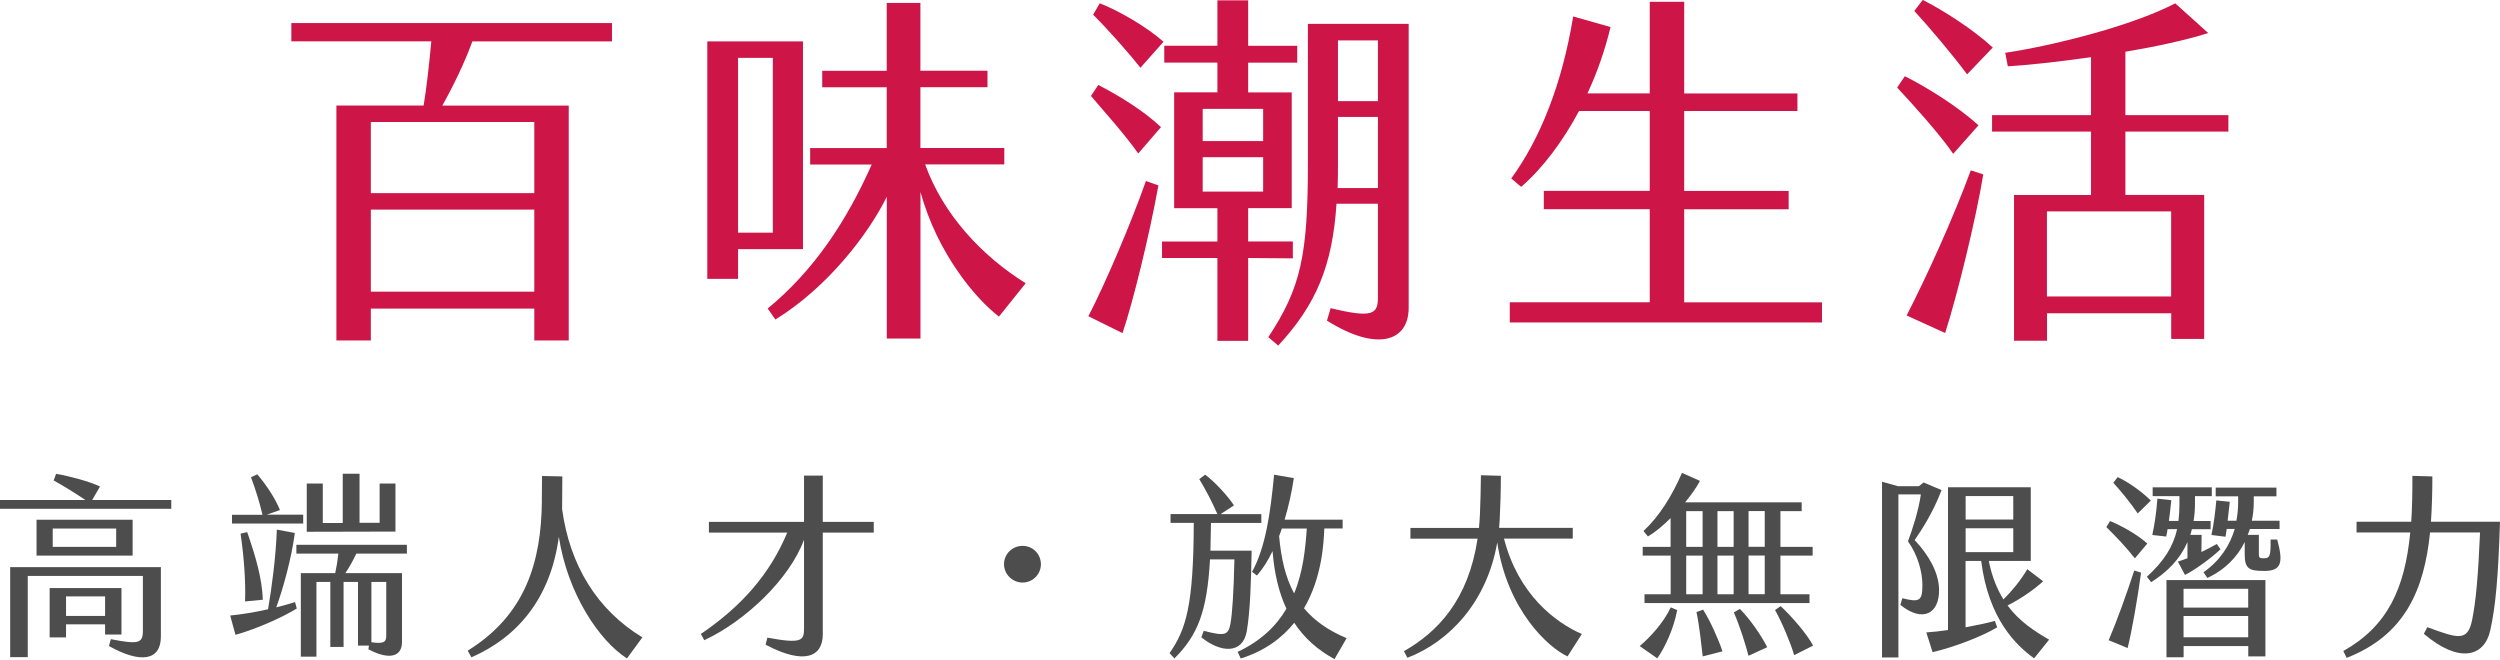
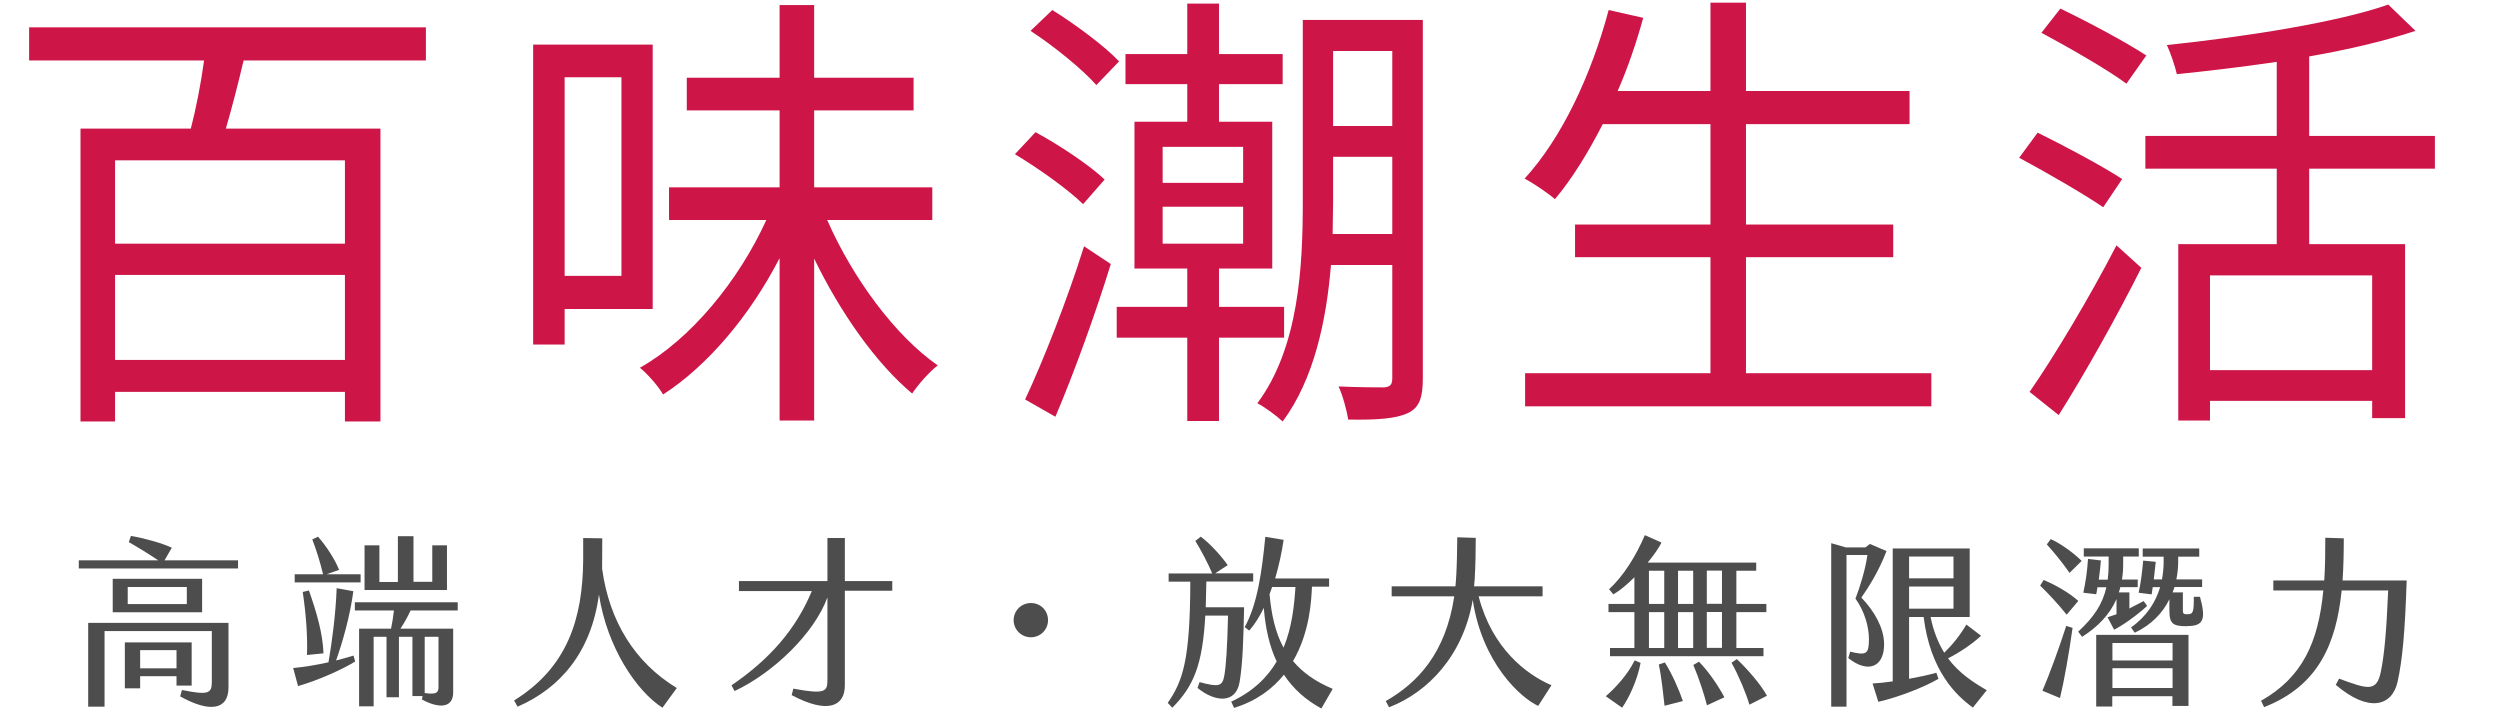
- <svg xmlns="http://www.w3.org/2000/svg" id="_圖層_2" data-name="圖層 2" viewBox="0 0 358.51 94.52">
+ <svg xmlns="http://www.w3.org/2000/svg" id="_圖層_2" data-name="圖層 2" viewBox="0 0 165 46.76">
  <defs>
    <style>
      .cls-1 {
        fill: #4d4d4d;
      }

      .cls-2 {
        fill: #cd1547;
+         font-family: jf-jinxuan-fresh-Medium-B5pc-H, jf-jinxuan-fresh;
+         font-size: 30px;
+         letter-spacing: .1em;
      }
    </style>
  </defs>
  <g id="_圖層_1-2" data-name="圖層 1">
+     <text class="cls-2" transform="translate(0 25.38)">
+       <tspan x="0" y="0">百味潮生活</tspan>
+     </text>
    <g>
-       <g>
-         <path class="cls-2" d="M67.74,5.94c-1.1,3-2.63,6.2-4.31,9.2h18.13V48.82h-4.94v-4.57h-23.44v4.57h-4.94V15.13h12.51c.42-2.47,.84-6.31,1.1-9.2h-20.07V3.31h45.98v2.63h-20.02Zm8.88,11.56h-23.44v10.2h23.44v-10.2Zm0,12.56h-23.44v11.77h23.44v-11.77Z" />
-         <path class="cls-2" d="M115.14,35.73h-9.3v4.26h-4.41V5.94h13.72v29.8Zm-4.31-27.43h-4.99v25.07h4.99V8.3Zm36.26,32.32l-3.84,4.78c-3.42-2.63-8.83-9.09-11.25-17.87v21.02h-4.83V28.22c-2.73,5.52-8.62,13.08-15.98,17.6l-1.1-1.58c6.67-5.47,11.35-12.61,14.92-20.65h-8.83v-2.36h10.98V12.51h-9.25v-2.36h9.25V.42h4.83V10.14h9.62v2.36h-9.62v8.72h12.03v2.36h-11.35c2.57,7.15,8.09,13.09,14.4,17.03Z" />
-         <path class="cls-2" d="M164.33,25.96l1.79,.63c-1.31,7.25-3.68,16.87-5.15,21.18l-4.89-2.42c2.47-4.78,6.1-13.3,8.25-19.39Zm-6.83-13.77c2.79,1.42,6.52,3.68,8.99,6.04l-3.26,3.78c-2.05-2.89-4.83-5.94-6.78-8.25l1.05-1.58Zm6.04-2.47c-1.94-2.47-4.94-5.78-6.78-7.62l.95-1.63c2.68,1.05,6.73,3.36,9.14,5.52l-3.31,3.73Zm21.86,27.33l-6.41-.05v11.88h-4.41v-11.88h-7.94v-2.36h7.94v-4.78h-6.2V13.24h6.2v-4.26h-7.62v-2.42h7.62V.05h4.41V6.57h7.04v2.42h-7.04v4.26h6.25V29.85h-6.25v4.78h6.41v2.42Zm-12.93-16.82h8.67v-4.62h-8.67v4.62Zm8.67,7.25v-4.94h-8.67v4.94h8.67ZM202.01,3.42V44.14c0,4.83-4.52,6.36-11.72,1.84l.53-1.79c6.04,1.47,6.78,.84,6.78-1.52v-13.45h-5.94c-.58,8.83-2.89,14.45-8.36,20.34l-1.42-1.21c4.68-7.09,5.68-11.72,5.68-25.07V3.42h14.45Zm-4.41,13.35h-5.73v6.52c0,1.26,0,2.52-.05,3.68h5.78v-10.19Zm0-10.98h-5.73V14.5h5.73V5.78Z" />
-         <path class="cls-2" d="M261.28,43.35v2.89h-44.77v-2.89h20.07v-13.35h-15.19v-2.63h15.19V15.92h-10.14c-2.31,4.31-5.15,8.15-8.3,10.88l-1.42-1.21c4.15-5.68,7.3-13.56,8.88-23.23l5.36,1.52c-.79,3.26-1.89,6.46-3.31,9.51h8.93V.26h4.94V13.4h16.24v2.52h-16.24v11.46h14.98v2.63h-14.98v13.35h19.76Z" />
-         <path class="cls-2" d="M280.1,22.07c-1.89-2.79-5.83-7.15-8.04-9.51l1.1-1.63c3.05,1.52,7.57,4.31,10.56,7.04l-3.63,4.1Zm2.52,2.36l1.79,.58c-1.05,6.41-3.73,17.34-5.47,22.75l-5.52-2.52c2.89-5.62,6.67-13.93,9.2-20.81Zm-.53-13.77c-2.15-2.89-5.31-6.62-7.57-9.09l1.21-1.58c2.84,1.42,7.36,4.31,10.04,6.83l-3.68,3.84Zm22.7,8.2v9.09h11.3v20.65h-4.73v-3.68h-17.81v3.94h-4.73V27.96h11.04v-9.09h-14.19v-2.36h14.19V8.2c-4.78,.68-9.25,1.16-11.93,1.31l-.37-1.94c6.1-.89,17.82-3.68,24.38-7.09l4.73,4.26c-3.15,1-7.46,1.94-11.88,2.68v9.09h14.77v2.36h-14.77Zm-11.25,11.46v12.19h17.81v-12.19h-17.81Z" />
-       </g>
-       <g>
-         <path class="cls-1" d="M24.56,71.7v1.26H0v-1.26H12.24c-1.32-.9-3.14-2.02-4.54-2.8l.34-.95c1.82,.31,4.82,1.09,6.3,1.82l-1.12,1.93h11.34ZM1.46,81.33H23.07v9.97c0,3.44-2.91,3.89-7.45,1.34l.28-.98c3.98,.78,4.59,.59,4.59-1.2v-7.87H3.98v11.65H1.46v-12.91Zm17.56-6.8v5.15H5.24v-5.15h13.78Zm-3.95,16.46v-1.46h-5.6v1.88h-2.35v-7.08h10.3v6.66h-2.35Zm1.6-15.2H7.56v2.63h9.1v-2.63Zm-1.6,12.54v-2.8h-5.6v2.8h5.6Z" />
-         <path class="cls-1" d="M42.31,86.34l.25,.92c-1.85,1.15-5.54,2.86-8.79,3.78l-.76-2.77c1.71-.17,3.58-.48,5.43-.9,.53-3.08,1.12-7.48,1.26-11.42l2.58,.48c-.48,3.67-1.68,7.95-2.66,10.67,.9-.22,1.79-.48,2.69-.76Zm1.15-11.26h-10.19v-1.26h4.37c-.39-1.71-1.01-3.7-1.65-5.38l.9-.42c1.37,1.57,2.69,3.67,3.25,5.12l-1.9,.67h5.24v1.26Zm-8.32,11.17c.11-2.74-.14-6.27-.64-9.72l.95-.22c1.23,3.56,2.13,6.64,2.24,9.69l-2.55,.25Zm15.96-6.86c-.48,1.01-1.01,1.96-1.57,2.8h8.12v9.86c0,2.21-1.93,2.6-4.82,1.06l.08-.53h-1.57v-9.13h-2.07v9.32h-1.9v-9.32h-1.99v10.72h-2.24v-11.98h4.93c.2-.9,.34-1.79,.45-2.8h-6.02v-1.26h15.85v1.26h-7.25Zm5.6-3.16l-12.71,.03v-6.92h2.3v5.66h2.86v-7.06h2.41v7.03h2.88v-5.63h2.27v6.89Zm-3.44,7.22v8.65c1.9,.28,2.13-.11,2.13-.95v-7.7h-2.13Z" />
-         <path class="cls-1" d="M77.7,71.76l.03-3.5,2.91,.06c0,1.93-.03,3.67-.03,4.68,1.09,8.09,5.04,14.48,11.51,18.4l-2.21,3.02c-3.95-2.52-8.51-9.24-9.77-17.44-1.18,8.85-5.96,14.42-12.54,17.28l-.53-.95c8.26-5.12,10.56-12.66,10.64-21.53Z" />
-         <path class="cls-1" d="M125.3,74.84v1.54h-7.31v14.59c0,3.19-2.6,4.45-8.2,1.48l.25-1.01c4.98,.92,5.26,.42,5.26-1.34v-12.71c-2.07,5.66-8.43,11.68-14.31,14.42l-.48-.9c5.96-4.06,9.94-8.68,12.38-14.53h-11.23v-1.54h13.64v-6.64h2.69v6.64h7.31Z" />
-         <path class="cls-1" d="M143.98,80.91c0-1.46,1.18-2.63,2.66-2.63s2.63,1.18,2.63,2.63-1.18,2.63-2.63,2.63-2.66-1.18-2.66-2.63Z" />
-         <path class="cls-1" d="M172.28,91.38l.34-.92c3,.78,3.53,.67,3.84-1.06,.25-1.48,.45-4.26,.56-9.18h-3.5c-.42,7.5-1.76,10.86-5.1,14.2l-.7-.76c2.32-3.36,3.44-6.64,3.47-18.68h-3.33v-1.26h6.72c-.73-1.68-1.71-3.56-2.6-5.01l.84-.64c1.51,1.12,3.25,3.08,4.14,4.4l-1.93,1.26h5.85v1.26h-7.22l-.08,3.98h5.91c-.08,4.42-.2,8.65-.7,11.56-.59,3.33-3.78,3.08-6.5,.87Zm20.83,.14l-1.74,3c-2.41-1.32-4.34-3.02-5.77-5.21-1.74,2.16-4.2,4.03-7.67,5.12l-.45-.95c3.36-1.57,5.57-3.75,7-6.19-1.09-2.32-1.74-5.07-1.99-8.26-.64,1.34-1.4,2.55-2.24,3.5l-.7-.53c1.93-3.5,2.63-8.37,3.16-13.92l2.83,.48c-.28,1.9-.73,3.98-1.32,5.96h8.32v1.26h-2.63c-.08,2.02-.31,7-2.91,11.45,1.46,1.74,3.42,3.16,6.1,4.28Zm-7.53-6.41c1.29-3.11,1.62-6.44,1.82-9.32h-3.58c-.11,.36-.25,.73-.39,1.09,.28,3.16,.9,5.91,2.16,8.23Z" />
-         <path class="cls-1" d="M226.83,90.94l-2.04,3.19c-2.69-1.23-8.62-6.55-10.08-16.35-1.46,8.51-6.83,14.22-12.88,16.55l-.5-.95c4.87-2.77,9.24-7.36,10.56-16.13h-9.63v-1.54h9.83c.06-.64,.11-1.32,.14-1.99,.08-1.71,.11-3.72,.14-5.57l2.86,.08c0,2.21-.06,4.23-.17,6.38l-.08,1.09h10.56v1.54h-9.86c2.07,8.04,7.36,12.01,11.17,13.69Z" />
-         <path class="cls-1" d="M239.6,87.1l.92,.39c-.53,2.77-1.79,5.4-2.86,6.92l-2.52-1.76c1.46-1.23,3.39-3.3,4.45-5.54Zm-.03-7.42h-4v-1.26h4v-4.12c-1.09,1.09-2.24,2.04-3.25,2.63l-.64-.78c2.24-2.07,4.12-5.07,5.52-8.34l2.58,1.15c-.48,.92-1.23,1.99-2.13,3.08h16.72v1.26h-3.05v5.12h4.62v1.26h-4.62v5.54h4.17v1.26h-23.66v-1.26h3.75v-5.54Zm4.59-1.26v-5.12h-2.35v5.12h2.35Zm0,1.26h-2.35v5.54h2.35v-5.54Zm.08,7.76c1.06,1.68,2.21,4.28,2.77,5.96l-2.83,.73c-.2-1.68-.48-4.42-.9-6.36l.95-.34Zm4.37-9.02v-5.12h-2.32v5.12h2.32Zm0,1.26h-2.32v5.54h2.32v-5.54Zm.9,7.64c1.51,1.54,3,3.72,3.92,5.49l-2.69,1.23c-.42-1.62-1.2-4.14-2.1-6.22l.87-.5Zm3.56-14.03h-2.32v5.12h2.32v-5.12Zm0,6.38h-2.32v5.54h2.32v-5.54Zm6.94,12.91l-2.72,1.37c-.48-1.65-1.65-4.51-2.74-6.47l.81-.56c1.62,1.54,3.67,3.86,4.65,5.66Z" />
-         <path class="cls-1" d="M272.52,86.74l.28-.95c2.49,.62,2.88,.39,2.88-1.93,0-1.76-.62-4.2-2.07-6.24,.64-1.65,1.54-4.51,1.85-6.72h-3.22v23.38h-2.35v-25.2l2.27,.64h3.02l.67-.53,2.58,1.09c-1.23,3.22-2.8,5.63-3.86,7.17,2.04,2.16,3.44,4.65,3.5,7.03,.08,3.58-2.38,4.82-5.54,2.27Zm21.34,4.98l-2.16,2.69c-2.58-1.85-6.55-5.66-7.59-13.97h-2.24v9.52c1.51-.28,3-.59,4.2-.92l.34,.92c-2.21,1.32-6.22,2.86-9.27,3.56l-.9-2.83c.92-.06,1.99-.17,3.11-.34v-20.47h11.87v10.56h-6.02c.45,2.27,1.2,4.06,2.1,5.52,1.2-1.18,2.49-2.74,3.42-4.34l2.27,1.74c-1.32,1.23-3.36,2.6-5.1,3.47,1.68,2.27,3.84,3.67,5.96,4.9Zm-11.98-17.22h6.83v-3.36h-6.83v3.36Zm0,4.68h6.83v-3.42h-6.83v3.42Z" />
-         <path class="cls-1" d="M302.06,75.59l.53-.87c1.76,.73,3.81,1.88,5.35,3.22l-1.79,2.13c-1.34-1.71-2.86-3.28-4.09-4.48Zm4,6.22l.98,.31c-.53,3.89-1.34,8.46-1.93,10.81l-2.72-1.12c1.12-2.6,2.6-6.69,3.67-10Zm.5-8.18c-1.09-1.6-2.32-3.08-3.5-4.4l.62-.81c1.23,.56,3.19,1.82,4.76,3.36l-1.88,1.85Zm1.93,9.86l-.62-.78c2.44-2.24,3.75-4.26,4.34-6.83h-1.37c-.06,.36-.11,.73-.2,1.06l-1.99-.22c.36-1.76,.56-3.02,.73-5.21l1.99,.22c-.06,.76-.2,1.85-.34,2.97h1.37c.08-.73,.14-1.51,.14-2.35v-1.2h-3.84v-1.26h8.48v1.26h-2.41v.98c0,.92-.06,1.76-.2,2.58h2.44v1.18h-2.69c-.06,.28-.14,.56-.22,.81h1.62l-.03,2.46c.81-.39,1.57-.78,2.21-1.15l.53,.76c-1.48,1.4-3.86,3.08-5.1,3.67l-1.01-1.9,1.37-.48v-2.32c-1.06,2.44-2.88,4.28-5.24,5.77Zm2.18-.31h14.2v10.95h-2.46v-1.48h-9.27v1.6h-2.46v-11.06Zm2.46,3.95h9.27v-2.69h-9.27v2.69Zm0,4.26h9.27v-3.05h-9.27v3.05Zm11.51-9.52c-2.1,0-2.74-.31-2.74-2.38v-1.76c-1.01,2.04-2.72,3.92-5.35,5.15l-.56-.81c2.41-1.71,3.78-3.86,4.48-6.22h-1.15c-.06,.42-.11,.81-.17,1.12l-2.02-.25c.36-1.68,.56-3.42,.7-4.96l1.93,.2-.31,2.72h1.26c.17-.9,.25-1.79,.25-2.72v-.78h-3.22v-1.26h8.71v1.26h-3.25v.78c0,.87-.08,1.79-.28,2.72h3.98v1.18h-4.26c-.08,.28-.2,.56-.31,.84h1.6v2.55c0,.64-.03,.81,.67,.81,.9,0,1.04-.25,1.01-2.69h.95c.95,3.47,.53,4.51-1.93,4.51Z" />
-         <path class="cls-1" d="M358.51,74.81c-.25,7.98-.64,12.21-1.4,15.6-.84,3.78-4.45,4.79-9.52,.48l.5-.95c4.42,1.62,5.8,2.13,6.44-1.12,.5-2.55,.84-5.88,1.12-12.46h-7.17c-.84,8.23-3.61,14.73-11.96,17.98l-.48-.98c6.36-3.58,8.82-8.96,9.6-17h-7.7v-1.54h7.84c.14-2.02,.17-4.23,.17-6.58l2.86,.08c0,2.24-.06,4.42-.2,6.5h9.88Z" />
-       </g>
+       <path class="cls-1" d="M15.71,36.98v.54H5.2v-.54h5.24c-.56-.38-1.34-.86-1.94-1.2l.14-.41c.78,.13,2.06,.47,2.7,.78l-.48,.83h4.86Zm-9.89,4.13H15.08v4.27c0,1.48-1.25,1.67-3.19,.58l.12-.42c1.7,.34,1.97,.25,1.97-.52v-3.37H6.9v4.99h-1.08v-5.53Zm7.52-2.91v2.21H7.44v-2.21h5.9Zm-1.69,7.05v-.62h-2.4v.8h-1.01v-3.03h4.41v2.85h-1.01Zm.68-6.51h-3.9v1.13h3.9v-1.13Zm-.68,5.37v-1.2h-2.4v1.2h2.4Z" />
+       <path class="cls-1" d="M23.33,43.26l.11,.4c-.79,.49-2.37,1.22-3.77,1.62l-.32-1.19c.73-.07,1.54-.2,2.33-.38,.23-1.32,.48-3.2,.54-4.89l1.1,.2c-.2,1.57-.72,3.41-1.14,4.57,.38-.1,.77-.2,1.15-.32Zm.49-4.82h-4.37v-.54h1.87c-.17-.73-.43-1.58-.71-2.3l.38-.18c.59,.67,1.15,1.57,1.39,2.19l-.82,.29h2.24v.54Zm-3.56,4.79c.05-1.18-.06-2.69-.28-4.16l.41-.1c.53,1.52,.91,2.84,.96,4.15l-1.09,.11Zm6.84-2.94c-.2,.43-.43,.84-.67,1.2h3.48v4.22c0,.95-.83,1.12-2.06,.46l.04-.23h-.67v-3.91h-.89v3.99h-.82v-3.99h-.85v4.59h-.96v-5.13h2.11c.08-.38,.14-.77,.19-1.2h-2.58v-.54h6.79v.54h-3.11Zm2.4-1.35h-5.44s0-2.95,0-2.95h.98v2.42h1.22v-3.02h1.03v3.01h1.24v-2.41h.97v2.95Zm-1.47,3.09v3.71c.82,.12,.91-.05,.91-.41v-3.3h-.91Z" />
+       <path class="cls-1" d="M38.49,37.01v-1.5s1.26,.02,1.26,.02c0,.83-.01,1.57-.01,2,.47,3.47,2.16,6.2,4.93,7.88l-.95,1.3c-1.69-1.08-3.65-3.96-4.19-7.47-.5,3.79-2.55,6.18-5.37,7.4l-.23-.41c3.54-2.19,4.52-5.42,4.56-9.22Z" />
+       <path class="cls-1" d="M58.89,38.33v.66h-3.13v6.25c0,1.37-1.12,1.91-3.51,.64l.11-.43c2.13,.4,2.25,.18,2.25-.58v-5.44c-.89,2.42-3.61,5-6.13,6.18l-.2-.38c2.55-1.74,4.26-3.72,5.3-6.22h-4.81v-.66h5.84v-2.84h1.15v2.84h3.13Z" />
+       <path class="cls-1" d="M66.9,40.93c0-.62,.5-1.13,1.14-1.13s1.13,.5,1.13,1.13-.5,1.13-1.13,1.13-1.14-.5-1.14-1.13Z" />
+       <path class="cls-1" d="M79.03,45.42l.14-.4c1.28,.34,1.51,.29,1.64-.46,.11-.64,.19-1.82,.24-3.93h-1.5c-.18,3.21-.75,4.65-2.18,6.08l-.3-.32c1-1.44,1.48-2.84,1.49-8h-1.43v-.54h2.88c-.31-.72-.73-1.52-1.12-2.15l.36-.28c.65,.48,1.39,1.32,1.78,1.88l-.83,.54h2.51v.54h-3.09l-.04,1.7h2.53c-.04,1.9-.08,3.71-.3,4.95-.25,1.43-1.62,1.32-2.78,.37Zm8.92,.06l-.74,1.28c-1.03-.56-1.86-1.3-2.47-2.23-.74,.92-1.8,1.73-3.29,2.19l-.19-.41c1.44-.67,2.39-1.61,3-2.65-.47-1-.74-2.17-.85-3.54-.28,.58-.6,1.09-.96,1.5l-.3-.23c.83-1.5,1.13-3.59,1.36-5.96l1.21,.2c-.12,.82-.31,1.7-.56,2.55h3.56v.54h-1.13c-.04,.86-.13,3-1.25,4.91,.62,.74,1.46,1.35,2.61,1.83Zm-3.23-2.75c.55-1.33,.7-2.76,.78-3.99h-1.54c-.05,.16-.11,.31-.17,.47,.12,1.35,.38,2.53,.92,3.53Z" />
+       <path class="cls-1" d="M102.4,45.22l-.88,1.37c-1.15-.53-3.69-2.81-4.32-7-.62,3.65-2.93,6.09-5.52,7.09l-.22-.41c2.09-1.19,3.96-3.15,4.52-6.91h-4.13v-.66h4.21c.02-.28,.05-.56,.06-.85,.04-.73,.05-1.6,.06-2.39l1.22,.04c0,.95-.02,1.81-.07,2.73l-.04,.47h4.52v.66h-4.22c.89,3.44,3.15,5.15,4.79,5.86Z" />
+       <path class="cls-1" d="M107.88,43.58l.4,.17c-.23,1.19-.77,2.31-1.22,2.96l-1.08-.76c.62-.53,1.45-1.42,1.91-2.37Zm-.01-3.18h-1.71v-.54h1.71v-1.76c-.47,.47-.96,.88-1.39,1.13l-.28-.34c.96-.89,1.76-2.17,2.36-3.57l1.1,.49c-.2,.4-.53,.85-.91,1.32h7.16v.54h-1.31v2.19h1.98v.54h-1.98v2.37h1.79v.54h-10.13v-.54h1.61v-2.37Zm1.97-.54v-2.19h-1.01v2.19h1.01Zm0,.54h-1.01v2.37h1.01v-2.37Zm.04,3.32c.46,.72,.95,1.83,1.19,2.55l-1.21,.31c-.08-.72-.2-1.9-.38-2.72l.41-.14Zm1.87-3.86v-2.19h-1v2.19h1Zm0,.54h-1v2.37h1v-2.37Zm.38,3.27c.65,.66,1.28,1.6,1.68,2.35l-1.15,.53c-.18-.7-.52-1.77-.9-2.66l.37-.22Zm1.52-6.01h-1v2.19h1v-2.19Zm0,2.73h-1v2.37h1v-2.37Zm2.97,5.53l-1.16,.59c-.2-.71-.71-1.93-1.18-2.77l.35-.24c.7,.66,1.57,1.65,1.99,2.42Z" />
+       <path class="cls-1" d="M121.99,43.42l.12-.41c1.07,.26,1.24,.17,1.24-.83,0-.76-.26-1.8-.89-2.67,.28-.71,.66-1.93,.79-2.88h-1.38v10.01h-1.01v-10.79l.97,.28h1.29l.29-.23,1.1,.47c-.53,1.38-1.2,2.41-1.66,3.07,.88,.92,1.47,1.99,1.5,3.01,.04,1.54-1.02,2.06-2.38,.97Zm9.14,2.13l-.92,1.15c-1.1-.79-2.81-2.42-3.25-5.98h-.96v4.08c.65-.12,1.28-.25,1.8-.4l.14,.4c-.95,.56-2.66,1.22-3.97,1.52l-.38-1.21c.4-.02,.85-.07,1.33-.14v-8.77h5.08v4.52h-2.58c.19,.97,.52,1.74,.9,2.36,.52-.5,1.07-1.18,1.46-1.86l.97,.74c-.56,.53-1.44,1.12-2.18,1.49,.72,.97,1.64,1.57,2.55,2.1Zm-5.13-7.38h2.93v-1.44h-2.93v1.44Zm0,2h2.93v-1.46h-2.93v1.46Z" />
+       <path class="cls-1" d="M134.65,38.65l.23-.37c.75,.31,1.63,.8,2.29,1.38l-.77,.91c-.58-.73-1.22-1.4-1.75-1.92Zm1.72,2.66l.42,.13c-.23,1.67-.58,3.62-.83,4.63l-1.16-.48c.48-1.12,1.12-2.87,1.57-4.28Zm.22-3.5c-.47-.68-1-1.32-1.5-1.88l.26-.35c.53,.24,1.37,.78,2.04,1.44l-.8,.79Zm.83,4.22l-.26-.34c1.04-.96,1.61-1.82,1.86-2.93h-.59c-.02,.16-.05,.31-.08,.46l-.85-.1c.16-.76,.24-1.3,.31-2.23l.85,.1c-.02,.32-.08,.79-.14,1.27h.59c.04-.31,.06-.65,.06-1.01v-.52h-1.64v-.54h3.63v.54h-1.03v.42c0,.4-.02,.76-.08,1.1h1.04v.5h-1.15c-.02,.12-.06,.24-.1,.35h.7v1.06c.34-.17,.66-.34,.94-.49l.23,.32c-.64,.6-1.66,1.32-2.18,1.57l-.43-.82,.59-.2v-1c-.46,1.04-1.24,1.83-2.24,2.47Zm.94-.13h6.08v4.69h-1.06v-.64h-3.97v.68h-1.06v-4.74Zm1.06,1.69h3.97v-1.15h-3.97v1.15Zm0,1.82h3.97v-1.31h-3.97v1.31Zm4.93-4.08c-.9,0-1.17-.13-1.17-1.02v-.76c-.43,.88-1.16,1.68-2.29,2.21l-.24-.35c1.03-.73,1.62-1.66,1.92-2.66h-.49c-.02,.18-.05,.35-.07,.48l-.86-.11c.16-.72,.24-1.46,.3-2.12l.83,.08-.13,1.16h.54c.07-.38,.11-.77,.11-1.16v-.34h-1.38v-.54h3.73v.54h-1.39v.34c0,.37-.04,.77-.12,1.16h1.7v.5h-1.82c-.04,.12-.08,.24-.13,.36h.68v1.09c0,.28-.01,.35,.29,.35,.38,0,.44-.11,.43-1.15h.41c.41,1.49,.23,1.93-.83,1.93Z" />
+       <path class="cls-1" d="M158.84,38.32c-.11,3.42-.28,5.23-.6,6.68-.36,1.62-1.91,2.05-4.08,.2l.22-.41c1.9,.7,2.48,.91,2.76-.48,.22-1.09,.36-2.52,.48-5.34h-3.07c-.36,3.53-1.55,6.31-5.12,7.7l-.2-.42c2.72-1.54,3.78-3.84,4.11-7.28h-3.3v-.66h3.36c.06-.86,.07-1.81,.07-2.82l1.22,.04c0,.96-.02,1.9-.08,2.78h4.23Z" />
    </g>
  </g>
</svg>
